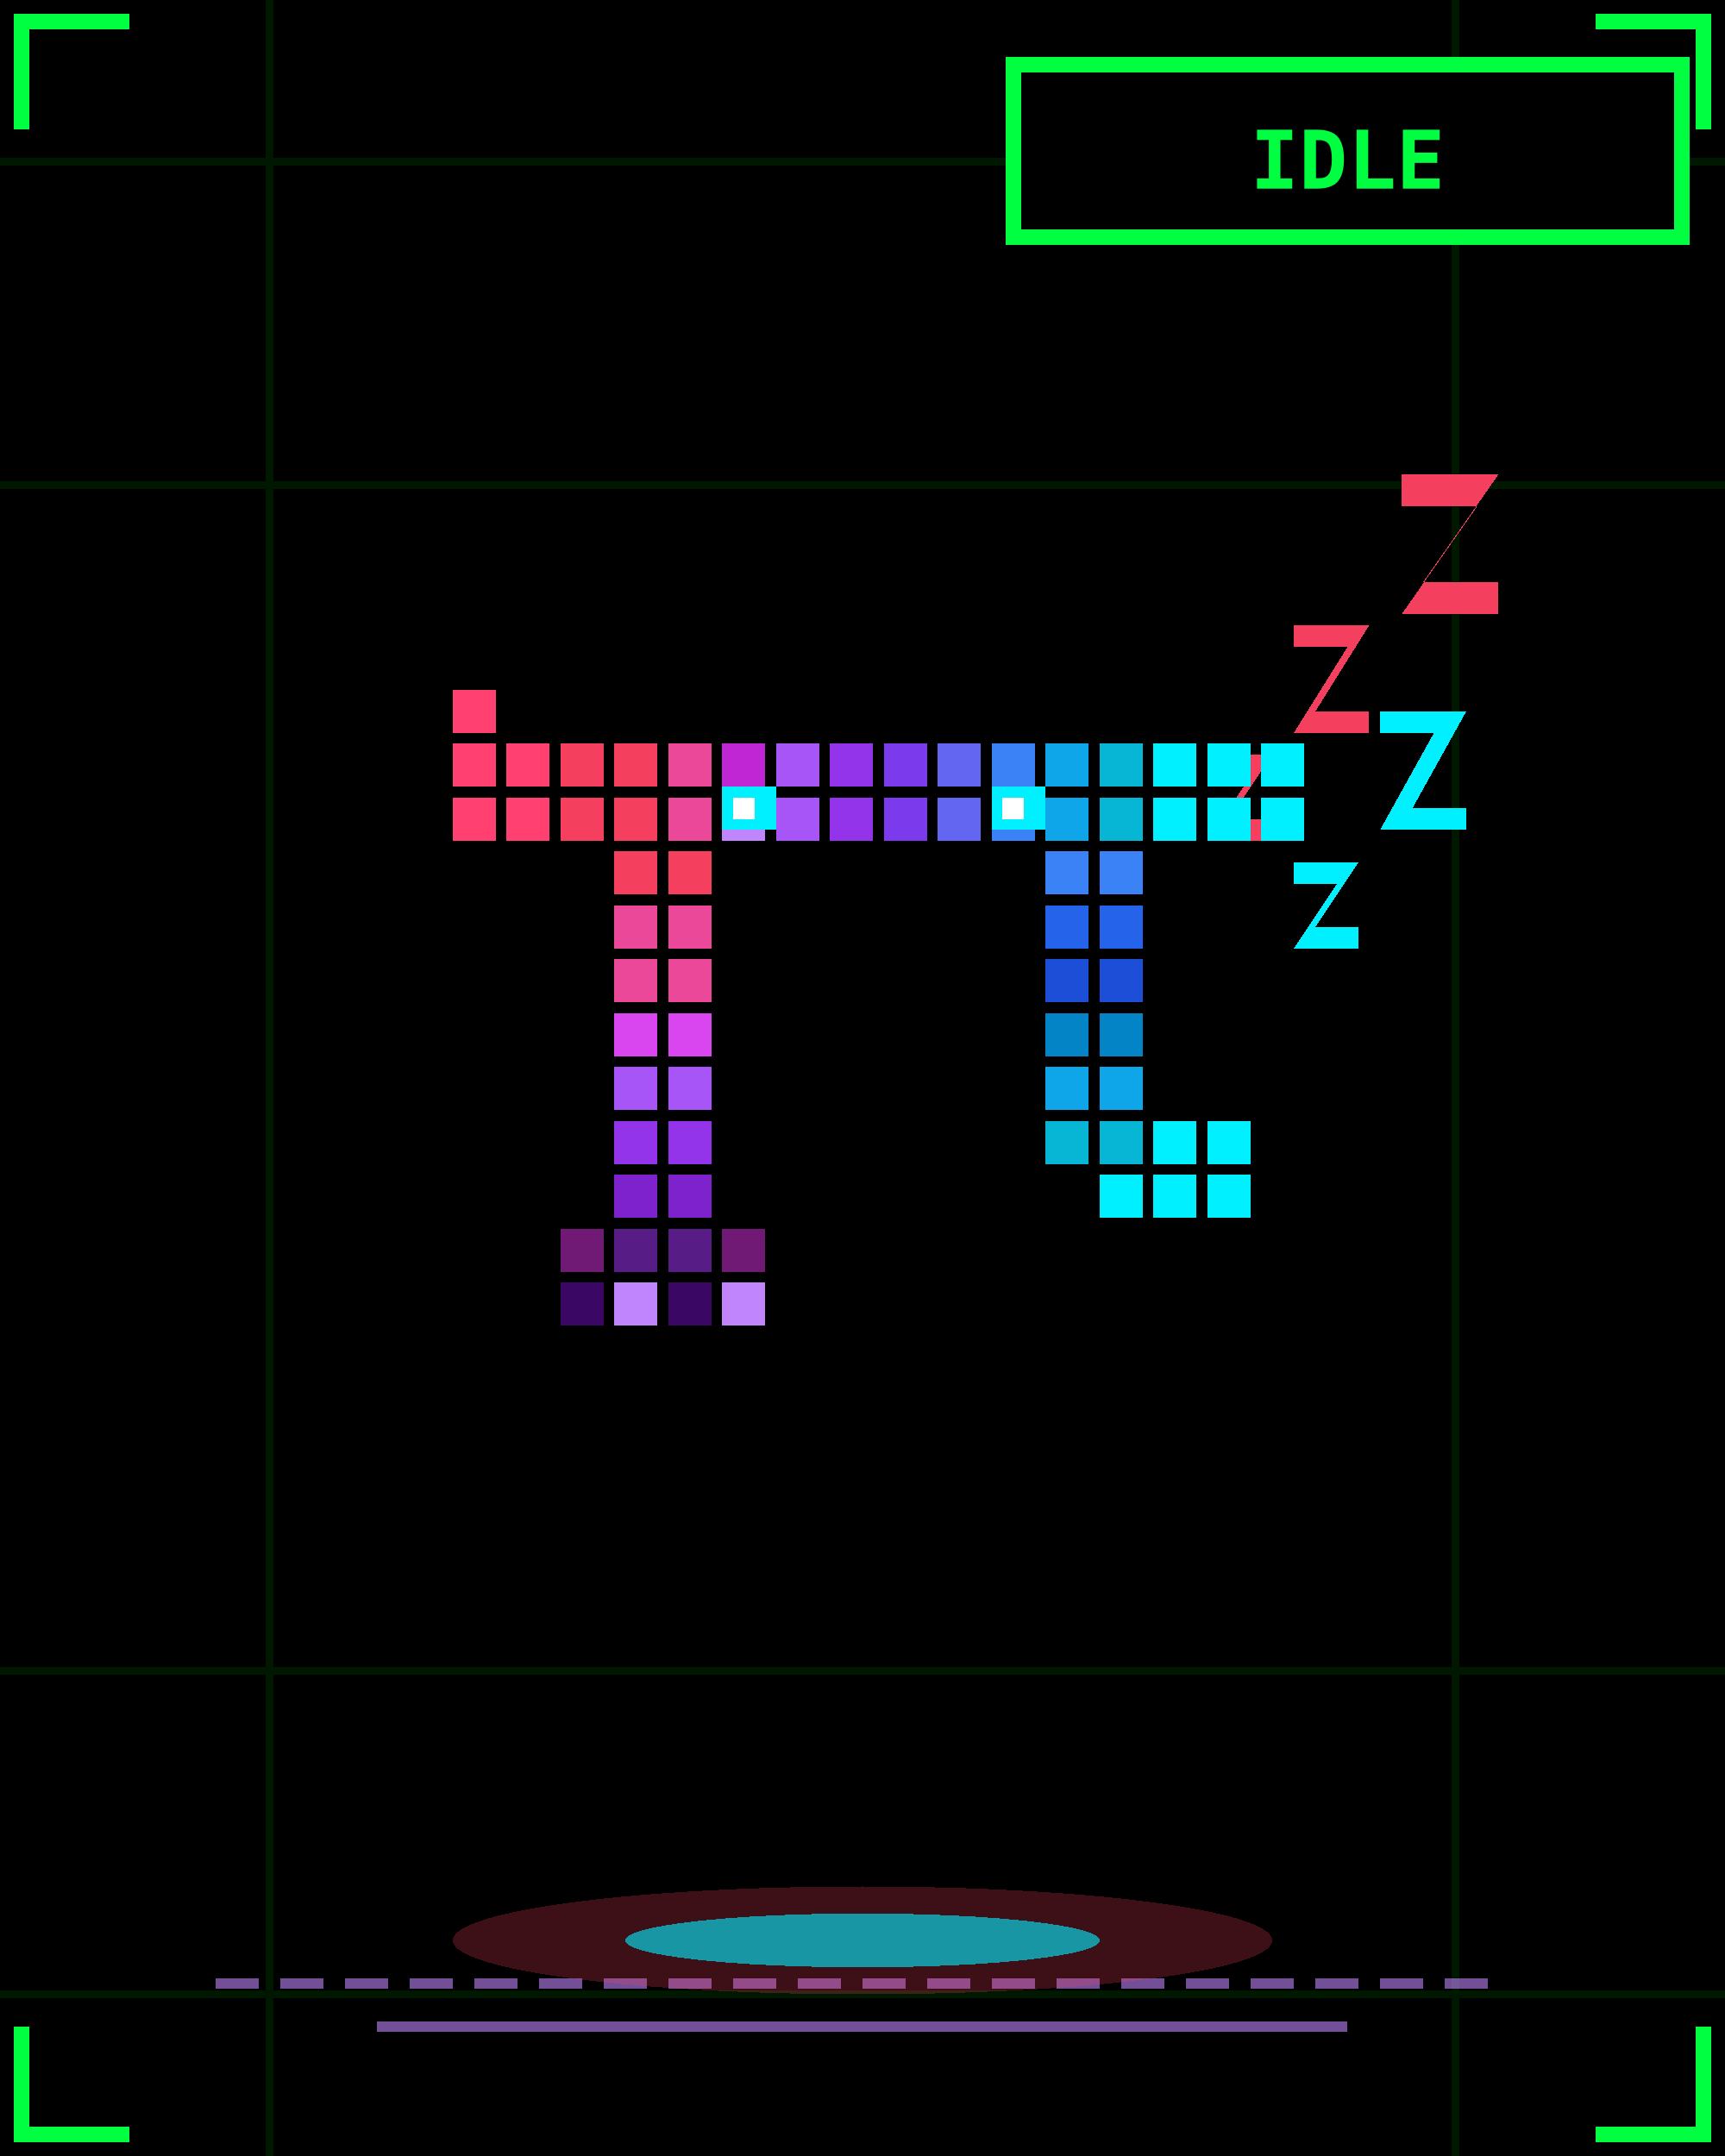
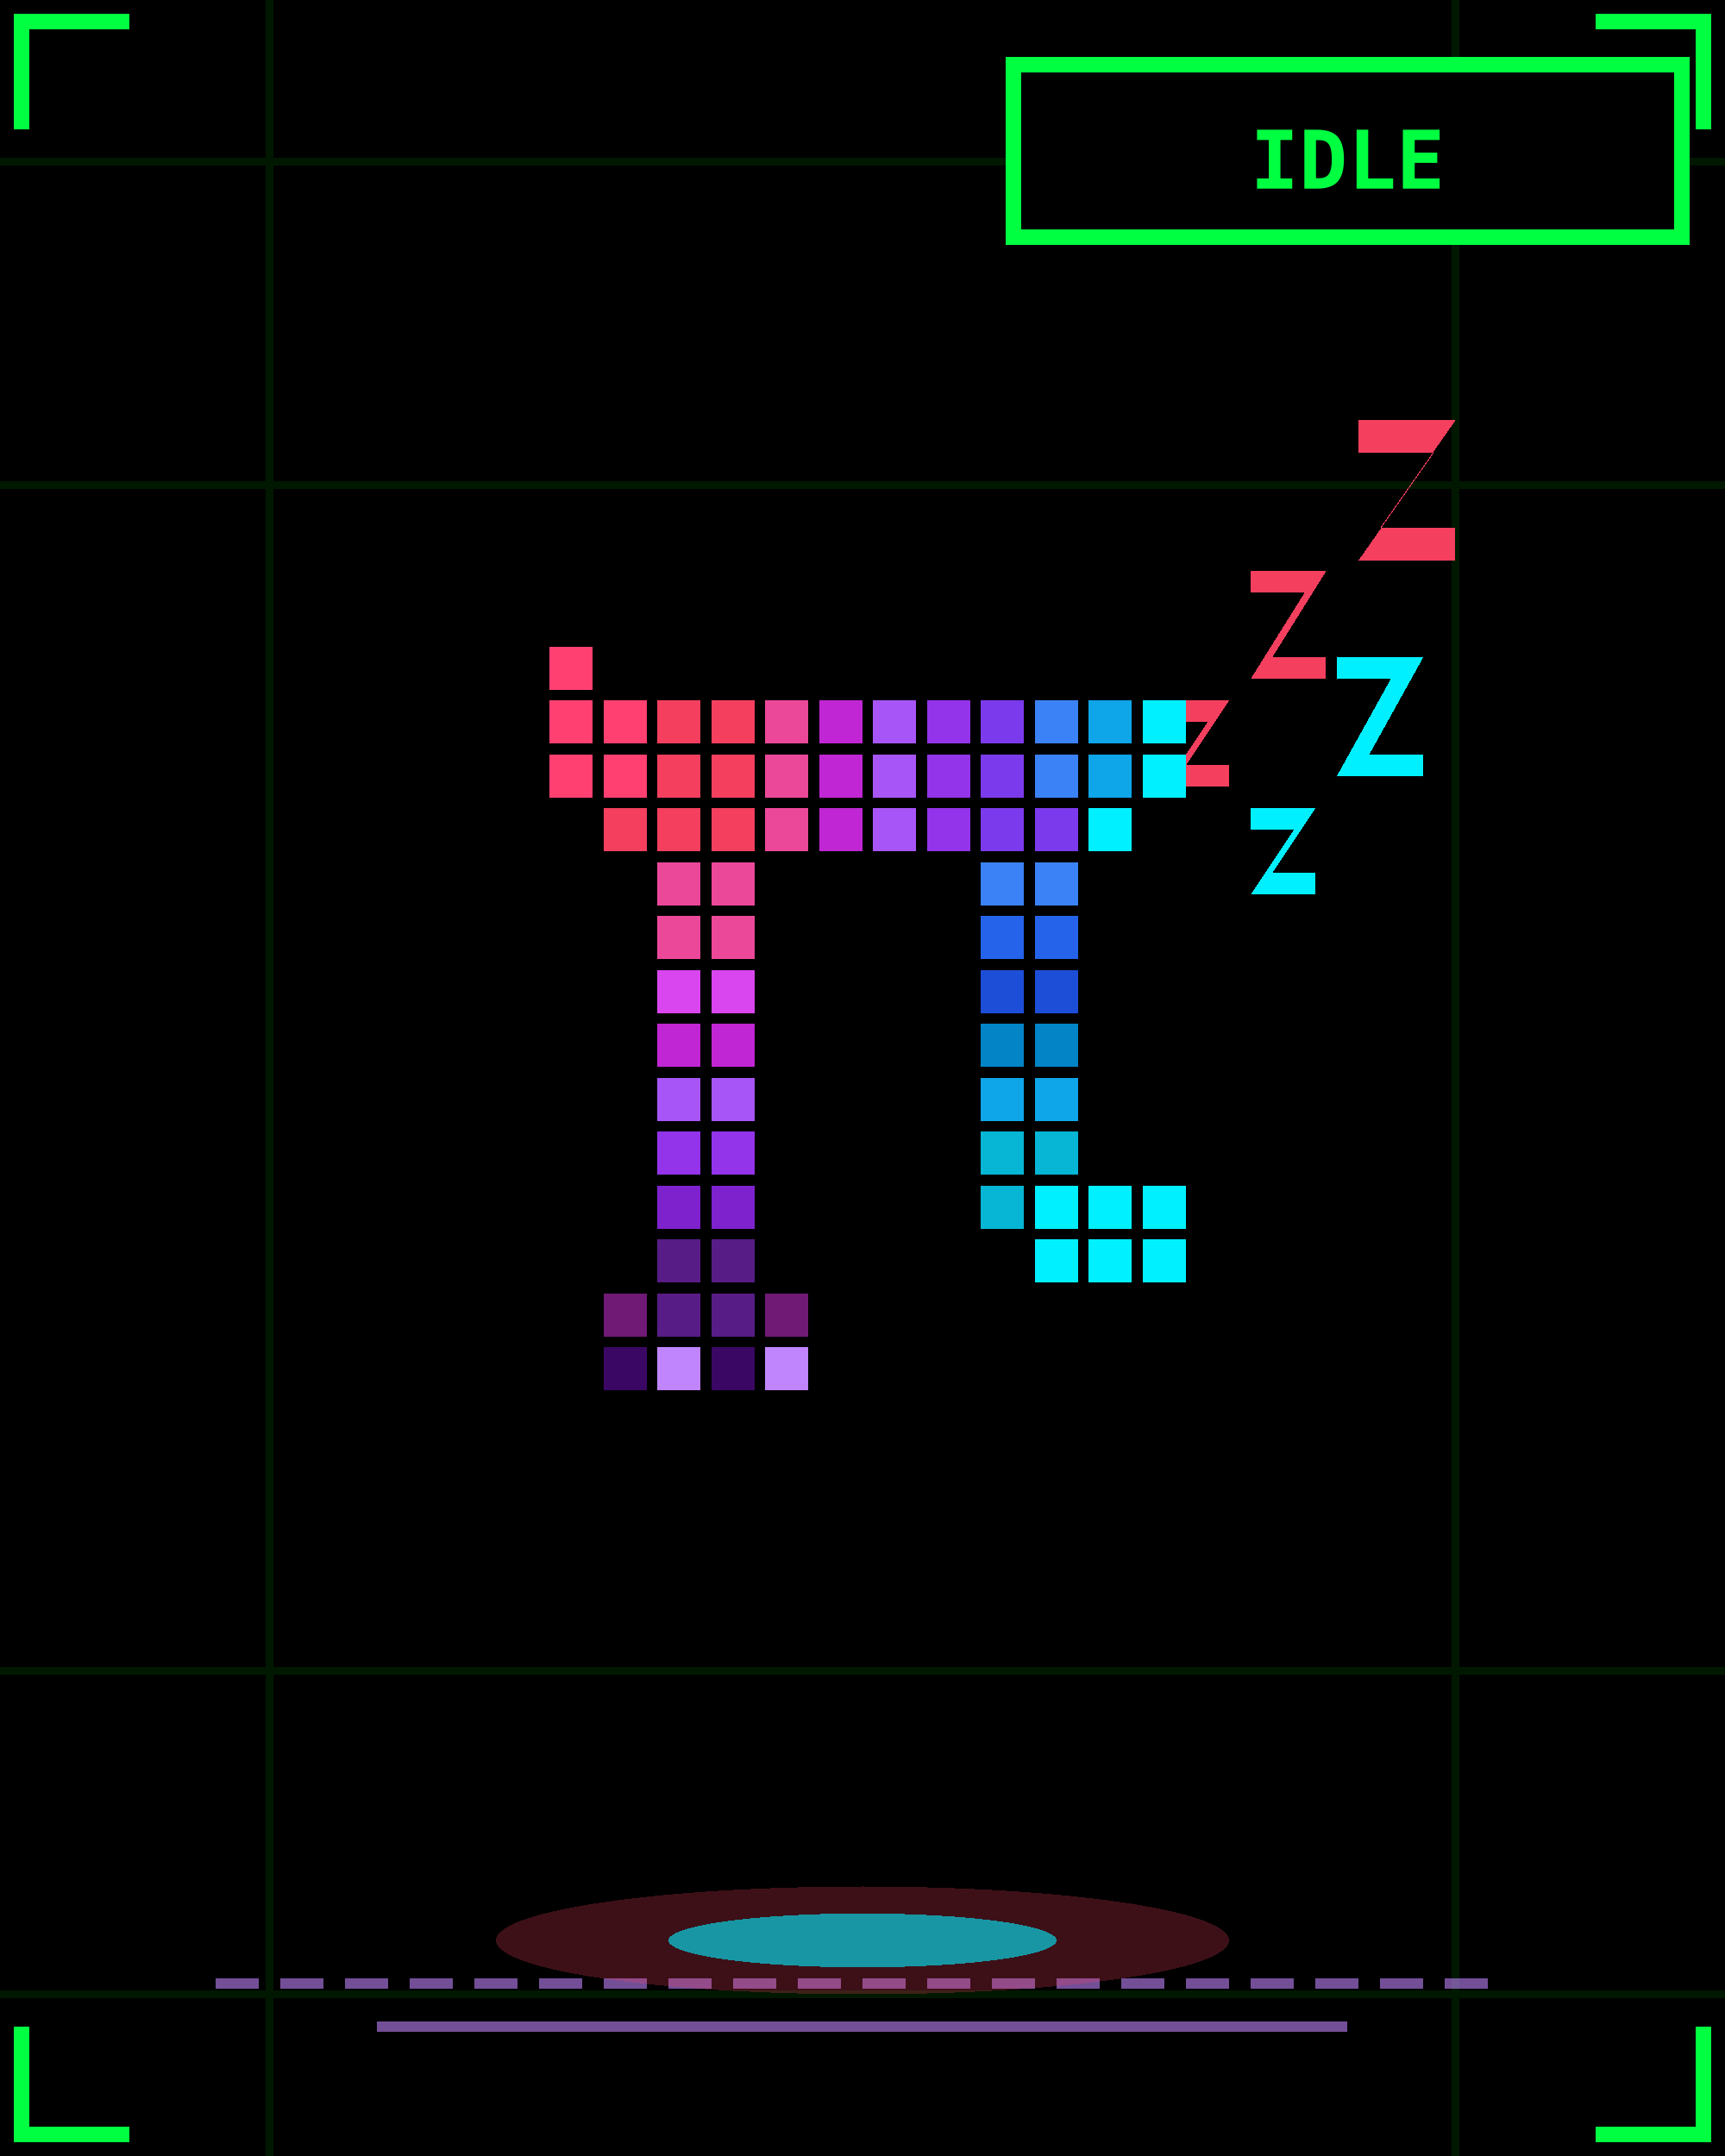
<svg xmlns="http://www.w3.org/2000/svg" viewBox="0 0 160 200" width="100%" height="100%" preserveAspectRatio="none" shape-rendering="crispEdges">
  <defs>
    <pattern id="piHalftone" x="0" y="0" width="4" height="4" patternUnits="userSpaceOnUse">
      <rect width="4" height="4" fill="#180b2c" />
      <rect x="0" y="0" width="2" height="2" fill="#c084fc" />
      <rect x="2" y="2" width="2" height="2" fill="#c084fc" />
    </pattern>
  </defs>
  <style>
    @keyframes pixelBreathe {
      0%, 100% { transform: translateY(0px); }
      50% { transform: translateY(-4px); }
-     }
-     @keyframes pixelBlink {
-       0%, 42%, 58%, 100% { opacity: 1; }
-       45%, 55% { opacity: 0; }
-     }
-     @keyframes pixelBlinkClosed {
-       0%, 42%, 58%, 100% { opacity: 0; }
-       45%, 55% { opacity: 1; }
    }
    @keyframes zClimb1 {
      0% { opacity: 0; transform: translate(0, 0); }
      30% { opacity: 1; }
      80% { opacity: 1; transform: translate(8px, -60px); }
      100% { opacity: 0; transform: translate(14px, -85px); }
    }
    @keyframes zClimb2 {
      0% { opacity: 0; transform: translate(0, 0); }
      30% { opacity: 1; }
      80% { opacity: 1; transform: translate(10px, -60px); }
      100% { opacity: 0; transform: translate(18px, -85px); }
    }

    .mascot-idle { animation: pixelBreathe 2.4s steps(2) infinite; transform-origin: 80px 100px; }
-     .eye-open { animation: pixelBlink 4s steps(1) infinite; }
-     .eye-closed { animation: pixelBlinkClosed 4s steps(1) infinite; }
    .z-1 { animation: zClimb1 3s steps(6) infinite; }
    .z-2 { animation: zClimb2 3s steps(6) infinite 1.5s; }
  </style>
  <rect width="160" height="200" fill="#000000" />
  <g stroke="#003b00" stroke-width="0.75" opacity="0.4">
    <line x1="0" y1="15" x2="160" y2="15" />
    <line x1="0" y1="45" x2="160" y2="45" />
    <line x1="0" y1="155" x2="160" y2="155" />
    <line x1="0" y1="185" x2="160" y2="185" />
    <line x1="25" y1="0" x2="25" y2="200" />
    <line x1="135" y1="0" x2="135" y2="200" />
  </g>
  <g stroke="#00ff41" stroke-width="1.5" fill="none">
    <path d="M2,12 L2,2 L12,2" />
    <path d="M158,12 L158,2 L148,2" />
    <path d="M2,188 L2,198 L12,198" />
    <path d="M158,188 L158,198 L148,198" />
  </g>
  <g transform="translate(94, 6)">
    <rect width="62" height="16" fill="#000000" stroke="#00ff41" stroke-width="1.5" />
    <text x="31" y="11.5" font-family="'Fira Code', monospace" font-size="7.5" font-weight="900" fill="#00ff41" text-anchor="middle">IDLE</text>
  </g>
-   <g class="z-1" fill="#f43f5e" transform="translate(112, 70)">
+   <g class="z-1" fill="#f43f5e" transform="translate(108, 65)">
    <path d="M0,0 H6 L2,6 H6 V8 H0 L4,2 H0 Z" />
    <path d="M8,-12 H15 L10,-4 H15 V-2 H8 L13,-10 H8 Z" />
    <path d="M18,-26 H27 L20,-16 H27 V-13 H18 L25,-23 H18 Z" />
  </g>
-   <g class="z-2" fill="#00f0ff" transform="translate(120, 80)">
+   <g class="z-2" fill="#00f0ff" transform="translate(116, 75)">
    <path d="M0,0 H6 L2,6 H6 V8 H0 L4,2 H0 Z" />
    <path d="M8,-14 H16 L11,-5 H16 V-3 H8 L13,-12 H8 Z" />
  </g>
  <g opacity="0.6" stroke="#c084fc" stroke-width="1">
    <line x1="20" y1="184" x2="140" y2="184" stroke-dasharray="4,2" />
    <line x1="35" y1="188" x2="125" y2="188" />
  </g>
-   <ellipse cx="80" cy="180" rx="38" ry="5" fill="#f43f5e" opacity="0.25" />
-   <ellipse cx="80" cy="180" rx="22" ry="2.5" fill="#00f0ff" opacity="0.6" />
+   <ellipse cx="80" cy="180" rx="34" ry="5" fill="#f43f5e" opacity="0.25" />
+   <ellipse cx="80" cy="180" rx="18" ry="2.5" fill="#00f0ff" opacity="0.6" />
  <g class="mascot-idle">
-     <rect x="42" y="64" width="4" height="4" fill="#ff4071" />
-     <rect x="42" y="69" width="4" height="4" fill="#ff4071" />
-     <rect x="42" y="74" width="4" height="4" fill="#ff4071" />
-     <rect x="47" y="69" width="4" height="4" fill="#ff4071" />
-     <rect x="52" y="69" width="4" height="4" fill="#f43f5e" />
-     <rect x="57" y="69" width="4" height="4" fill="#f43f5e" />
-     <rect x="62" y="69" width="4" height="4" fill="#ec4899" />
-     <rect x="67" y="69" width="4" height="4" fill="#c026d3" />
-     <rect x="72" y="69" width="4" height="4" fill="#a855f7" />
-     <rect x="77" y="69" width="4" height="4" fill="#9333ea" />
-     <rect x="82" y="69" width="4" height="4" fill="#7c3aed" />
-     <rect x="87" y="69" width="4" height="4" fill="#6366f1" />
-     <rect x="92" y="69" width="4" height="4" fill="#3b82f6" />
-     <rect x="97" y="69" width="4" height="4" fill="#0ea5e9" />
-     <rect x="102" y="69" width="4" height="4" fill="#06b6d4" />
-     <rect x="107" y="69" width="4" height="4" fill="#00f0ff" />
-     <rect x="112" y="69" width="4" height="4" fill="#00f0ff" />
-     <rect x="117" y="69" width="4" height="4" fill="#00f0ff" />
-     <rect x="117" y="74" width="4" height="4" fill="#00f0ff" />
-     <rect x="47" y="74" width="4" height="4" fill="#ff4071" />
-     <rect x="52" y="74" width="4" height="4" fill="#f43f5e" />
-     <rect x="57" y="74" width="4" height="4" fill="#f43f5e" />
-     <rect x="62" y="74" width="4" height="4" fill="#ec4899" />
-     <rect x="67" y="74" width="4" height="4" fill="#c084fc" />
-     <rect x="72" y="74" width="4" height="4" fill="#a855f7" />
-     <rect x="77" y="74" width="4" height="4" fill="#9333ea" />
-     <rect x="82" y="74" width="4" height="4" fill="#7c3aed" />
-     <rect x="87" y="74" width="4" height="4" fill="#6366f1" />
-     <rect x="92" y="74" width="4" height="4" fill="#3b82f6" />
-     <rect x="97" y="74" width="4" height="4" fill="#0ea5e9" />
-     <rect x="102" y="74" width="4" height="4" fill="#06b6d4" />
-     <rect x="107" y="74" width="4" height="4" fill="#00f0ff" />
-     <rect x="112" y="74" width="4" height="4" fill="#00f0ff" />
-     <rect x="57" y="79" width="4" height="4" fill="#f43f5e" />
-     <rect x="62" y="79" width="4" height="4" fill="#f43f5e" />
-     <rect x="57" y="84" width="4" height="4" fill="#ec4899" />
-     <rect x="62" y="84" width="4" height="4" fill="#ec4899" />
-     <rect x="57" y="89" width="4" height="4" fill="#ec4899" />
-     <rect x="62" y="89" width="4" height="4" fill="#ec4899" />
-     <rect x="57" y="94" width="4" height="4" fill="#d946ef" />
-     <rect x="62" y="94" width="4" height="4" fill="#d946ef" />
-     <rect x="57" y="99" width="4" height="4" fill="#a855f7" />
-     <rect x="62" y="99" width="4" height="4" fill="#a855f7" />
-     <rect x="57" y="104" width="4" height="4" fill="#9333ea" />
-     <rect x="62" y="104" width="4" height="4" fill="#9333ea" />
-     <rect x="57" y="109" width="4" height="4" fill="#7e22ce" />
-     <rect x="62" y="109" width="4" height="4" fill="#7e22ce" />
-     <rect x="52" y="114" width="4" height="4" fill="#701a75" />
-     <rect x="57" y="114" width="4" height="4" fill="#581c87" />
-     <rect x="62" y="114" width="4" height="4" fill="#581c87" />
-     <rect x="67" y="114" width="4" height="4" fill="#701a75" />
-     <rect x="52" y="119" width="4" height="4" fill="#3b0764" />
-     <rect x="57" y="119" width="4" height="4" fill="#c084fc" />
-     <rect x="62" y="119" width="4" height="4" fill="#3b0764" />
-     <rect x="67" y="119" width="4" height="4" fill="#c084fc" />
-     <rect x="97" y="79" width="4" height="4" fill="#3b82f6" />
-     <rect x="102" y="79" width="4" height="4" fill="#3b82f6" />
-     <rect x="97" y="84" width="4" height="4" fill="#2563eb" />
-     <rect x="102" y="84" width="4" height="4" fill="#2563eb" />
-     <rect x="97" y="89" width="4" height="4" fill="#1d4ed8" />
-     <rect x="102" y="89" width="4" height="4" fill="#1d4ed8" />
-     <rect x="97" y="94" width="4" height="4" fill="#0284c7" />
-     <rect x="102" y="94" width="4" height="4" fill="#0284c7" />
-     <rect x="97" y="99" width="4" height="4" fill="#0ea5e9" />
-     <rect x="102" y="99" width="4" height="4" fill="#0ea5e9" />
-     <rect x="97" y="104" width="4" height="4" fill="#06b6d4" />
-     <rect x="102" y="104" width="4" height="4" fill="#06b6d4" />
-     <rect x="107" y="104" width="4" height="4" fill="#00f0ff" />
-     <rect x="102" y="109" width="4" height="4" fill="#00f0ff" />
-     <rect x="107" y="109" width="4" height="4" fill="#00f0ff" />
-     <rect x="112" y="109" width="4" height="4" fill="#00f0ff" />
-     <rect x="112" y="104" width="4" height="4" fill="#00f0ff" />
-     <g class="eye-closed">
-       <rect x="67" y="75" width="5" height="2" fill="#00f0ff" />
-       <rect x="92" y="75" width="5" height="2" fill="#00f0ff" />
-     </g>
-     <g class="eye-open">
-       <rect x="67" y="73" width="5" height="4" fill="#00f0ff" />
-       <rect x="68" y="74" width="2" height="2" fill="#ffffff" />
-       <rect x="92" y="73" width="5" height="4" fill="#00f0ff" />
-       <rect x="93" y="74" width="2" height="2" fill="#ffffff" />
-     </g>
+     <rect x="51" y="60" width="4" height="4" fill="#ff4071" />
+     <rect x="51" y="65" width="4" height="4" fill="#ff4071" />
+     <rect x="51" y="70" width="4" height="4" fill="#ff4071" />
+     <rect x="56" y="65" width="4" height="4" fill="#ff4071" />
+     <rect x="61" y="65" width="4" height="4" fill="#f43f5e" />
+     <rect x="66" y="65" width="4" height="4" fill="#f43f5e" />
+     <rect x="71" y="65" width="4" height="4" fill="#ec4899" />
+     <rect x="76" y="65" width="4" height="4" fill="#c026d3" />
+     <rect x="81" y="65" width="4" height="4" fill="#a855f7" />
+     <rect x="86" y="65" width="4" height="4" fill="#9333ea" />
+     <rect x="91" y="65" width="4" height="4" fill="#7c3aed" />
+     <rect x="96" y="65" width="4" height="4" fill="#3b82f6" />
+     <rect x="101" y="65" width="4" height="4" fill="#0ea5e9" />
+     <rect x="106" y="65" width="4" height="4" fill="#00f0ff" />
+     <rect x="106" y="70" width="4" height="4" fill="#00f0ff" />
+     <rect x="56" y="70" width="4" height="4" fill="#ff4071" />
+     <rect x="61" y="70" width="4" height="4" fill="#f43f5e" />
+     <rect x="66" y="70" width="4" height="4" fill="#f43f5e" />
+     <rect x="71" y="70" width="4" height="4" fill="#ec4899" />
+     <rect x="76" y="70" width="4" height="4" fill="#c026d3" />
+     <rect x="81" y="70" width="4" height="4" fill="#a855f7" />
+     <rect x="86" y="70" width="4" height="4" fill="#9333ea" />
+     <rect x="91" y="70" width="4" height="4" fill="#7c3aed" />
+     <rect x="96" y="70" width="4" height="4" fill="#3b82f6" />
+     <rect x="101" y="70" width="4" height="4" fill="#0ea5e9" />
+     <rect x="56" y="75" width="4" height="4" fill="#f43f5e" />
+     <rect x="71" y="75" width="4" height="4" fill="#ec4899" />
+     <rect x="76" y="75" width="4" height="4" fill="#c026d3" />
+     <rect x="81" y="75" width="4" height="4" fill="#a855f7" />
+     <rect x="86" y="75" width="4" height="4" fill="#9333ea" />
+     <rect x="101" y="75" width="4" height="4" fill="#00f0ff" />
+     <rect x="61" y="75" width="4" height="4" fill="#f43f5e" />
+     <rect x="66" y="75" width="4" height="4" fill="#f43f5e" />
+     <rect x="61" y="80" width="4" height="4" fill="#ec4899" />
+     <rect x="66" y="80" width="4" height="4" fill="#ec4899" />
+     <rect x="61" y="85" width="4" height="4" fill="#ec4899" />
+     <rect x="66" y="85" width="4" height="4" fill="#ec4899" />
+     <rect x="61" y="90" width="4" height="4" fill="#d946ef" />
+     <rect x="66" y="90" width="4" height="4" fill="#d946ef" />
+     <rect x="61" y="95" width="4" height="4" fill="#c026d3" />
+     <rect x="66" y="95" width="4" height="4" fill="#c026d3" />
+     <rect x="61" y="100" width="4" height="4" fill="#a855f7" />
+     <rect x="66" y="100" width="4" height="4" fill="#a855f7" />
+     <rect x="61" y="105" width="4" height="4" fill="#9333ea" />
+     <rect x="66" y="105" width="4" height="4" fill="#9333ea" />
+     <rect x="61" y="110" width="4" height="4" fill="#7e22ce" />
+     <rect x="66" y="110" width="4" height="4" fill="#7e22ce" />
+     <rect x="61" y="115" width="4" height="4" fill="#581c87" />
+     <rect x="66" y="115" width="4" height="4" fill="#581c87" />
+     <rect x="56" y="120" width="4" height="4" fill="#701a75" />
+     <rect x="61" y="120" width="4" height="4" fill="#581c87" />
+     <rect x="66" y="120" width="4" height="4" fill="#581c87" />
+     <rect x="71" y="120" width="4" height="4" fill="#701a75" />
+     <rect x="56" y="125" width="4" height="4" fill="#3b0764" />
+     <rect x="61" y="125" width="4" height="4" fill="#c084fc" />
+     <rect x="66" y="125" width="4" height="4" fill="#3b0764" />
+     <rect x="71" y="125" width="4" height="4" fill="#c084fc" />
+     <rect x="91" y="75" width="4" height="4" fill="#7c3aed" />
+     <rect x="96" y="75" width="4" height="4" fill="#7c3aed" />
+     <rect x="91" y="80" width="4" height="4" fill="#3b82f6" />
+     <rect x="96" y="80" width="4" height="4" fill="#3b82f6" />
+     <rect x="91" y="85" width="4" height="4" fill="#2563eb" />
+     <rect x="96" y="85" width="4" height="4" fill="#2563eb" />
+     <rect x="91" y="90" width="4" height="4" fill="#1d4ed8" />
+     <rect x="96" y="90" width="4" height="4" fill="#1d4ed8" />
+     <rect x="91" y="95" width="4" height="4" fill="#0284c7" />
+     <rect x="96" y="95" width="4" height="4" fill="#0284c7" />
+     <rect x="91" y="100" width="4" height="4" fill="#0ea5e9" />
+     <rect x="96" y="100" width="4" height="4" fill="#0ea5e9" />
+     <rect x="91" y="105" width="4" height="4" fill="#06b6d4" />
+     <rect x="96" y="105" width="4" height="4" fill="#06b6d4" />
+     <rect x="91" y="110" width="4" height="4" fill="#06b6d4" />
+     <rect x="96" y="110" width="4" height="4" fill="#00f0ff" />
+     <rect x="101" y="110" width="4" height="4" fill="#00f0ff" />
+     <rect x="96" y="115" width="4" height="4" fill="#00f0ff" />
+     <rect x="101" y="115" width="4" height="4" fill="#00f0ff" />
+     <rect x="106" y="115" width="4" height="4" fill="#00f0ff" />
+     <rect x="106" y="110" width="4" height="4" fill="#00f0ff" />
  </g>
</svg>
